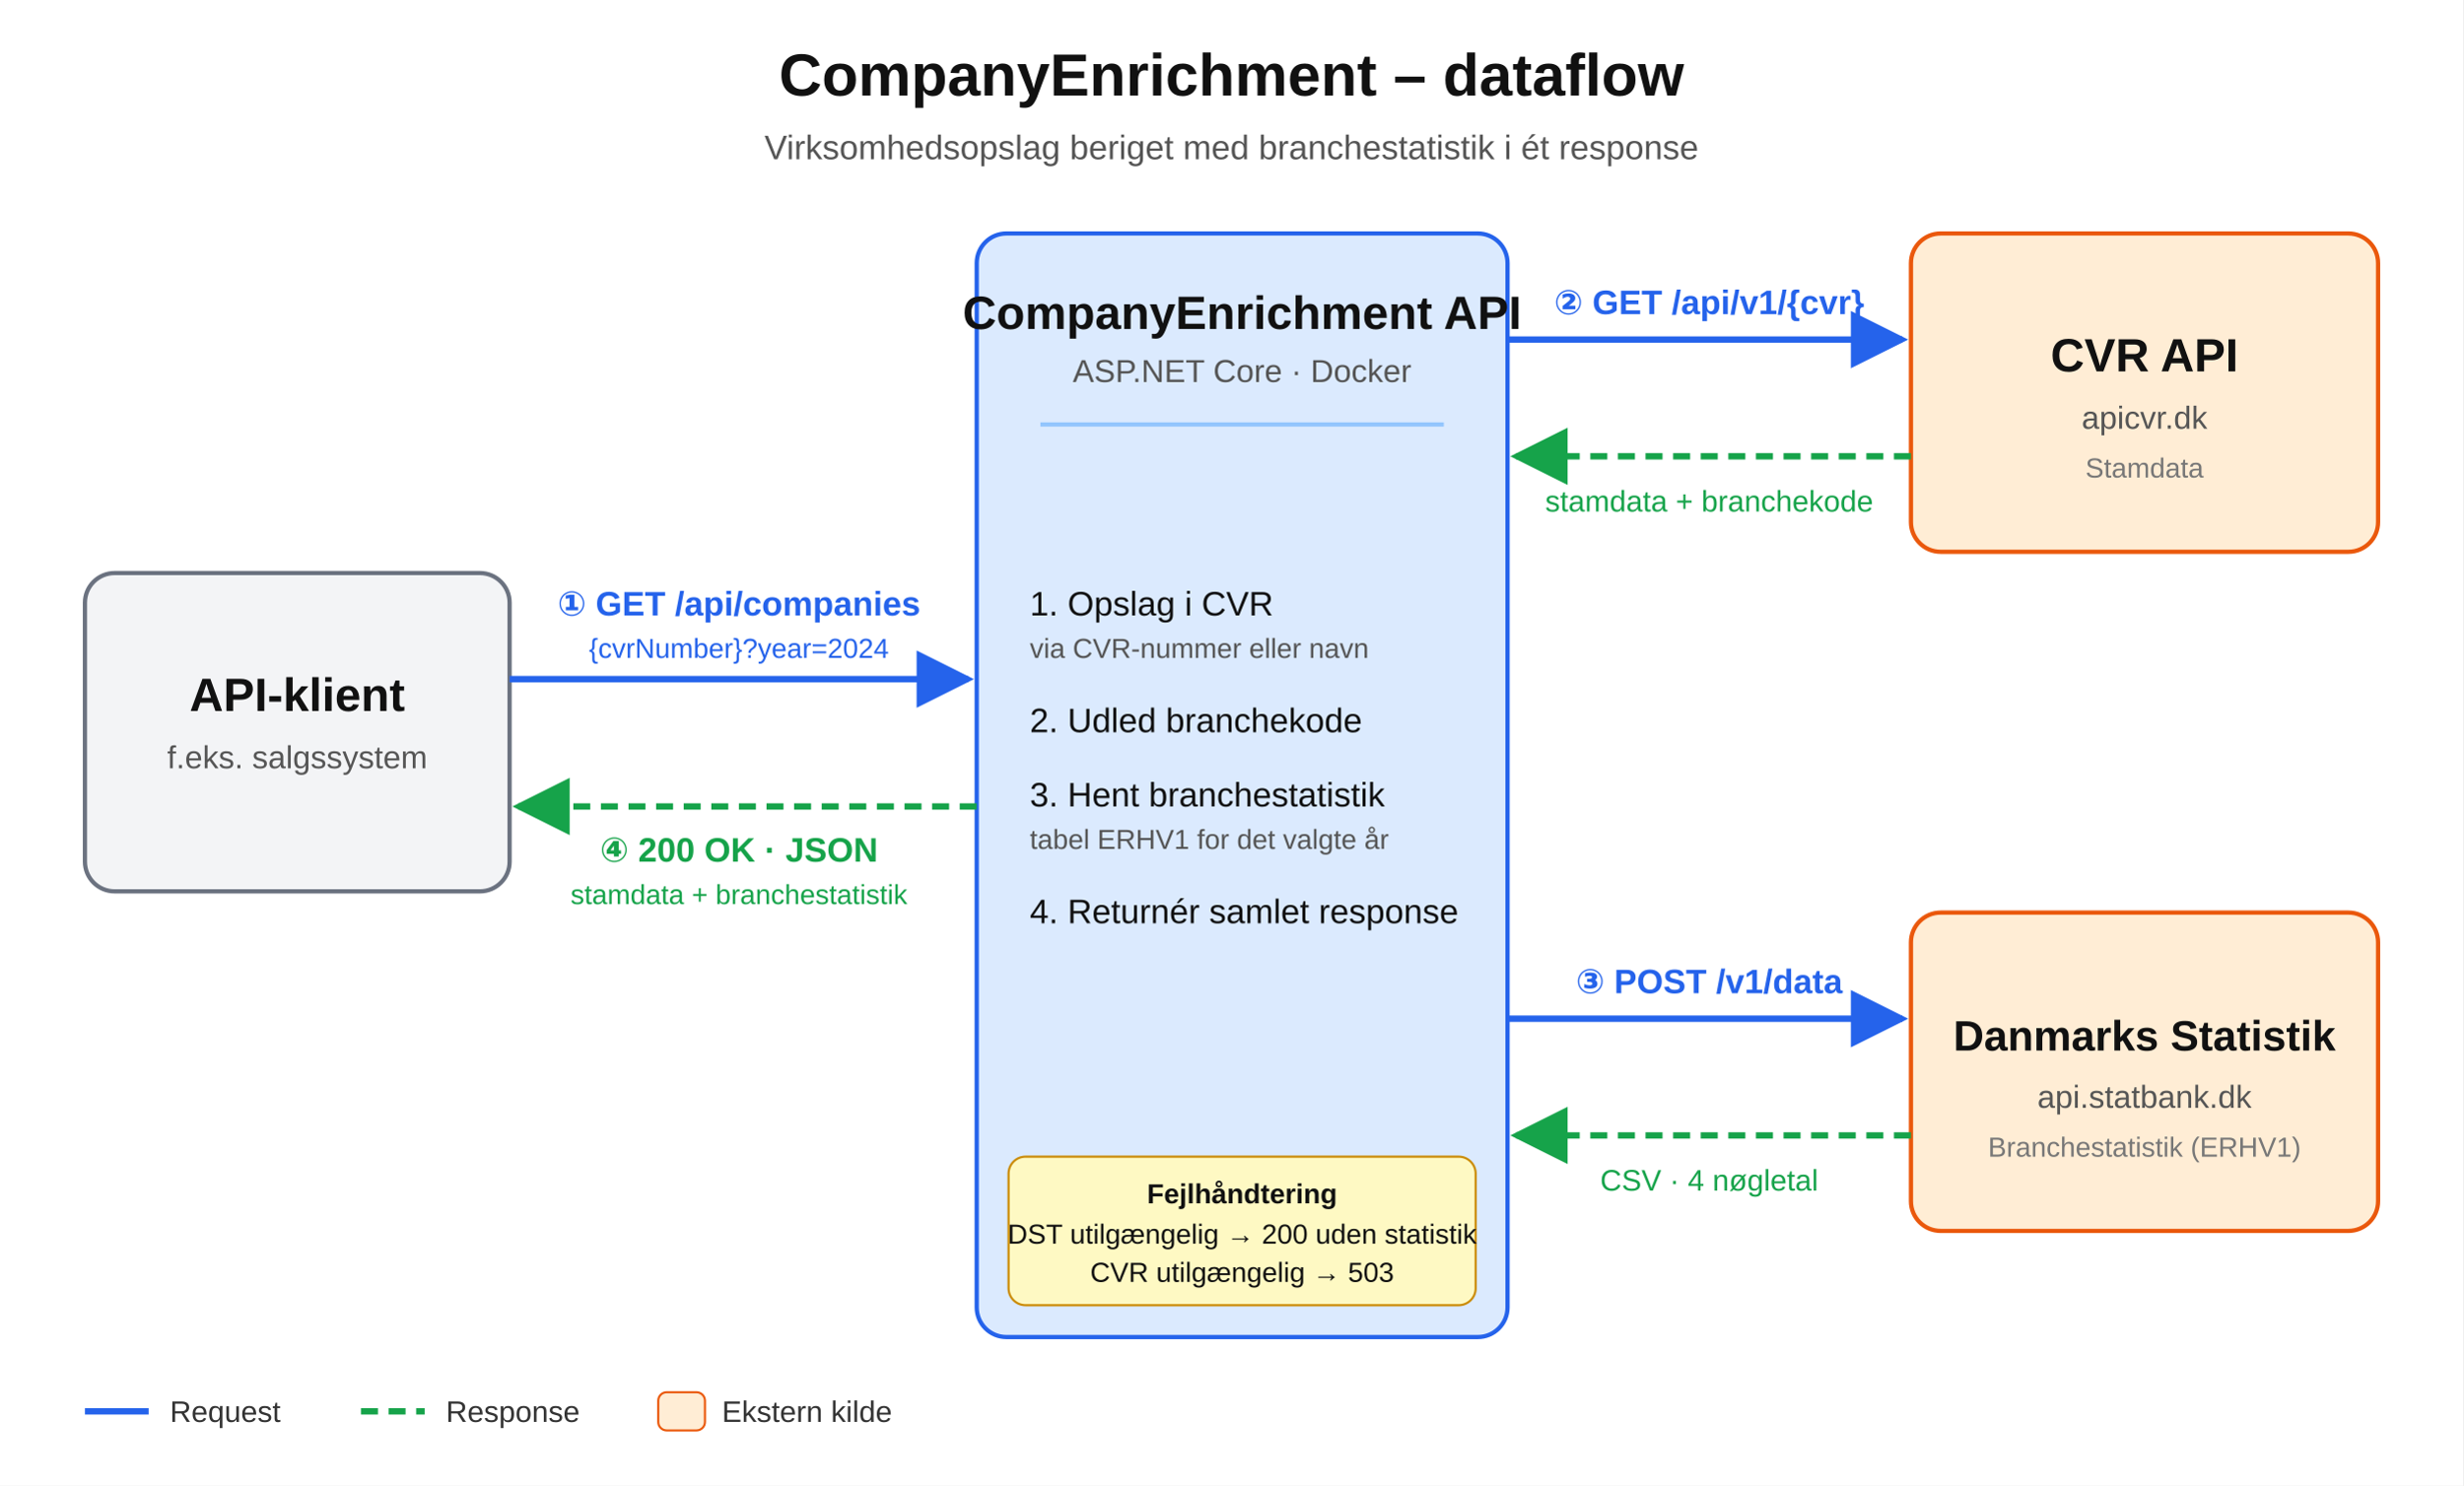
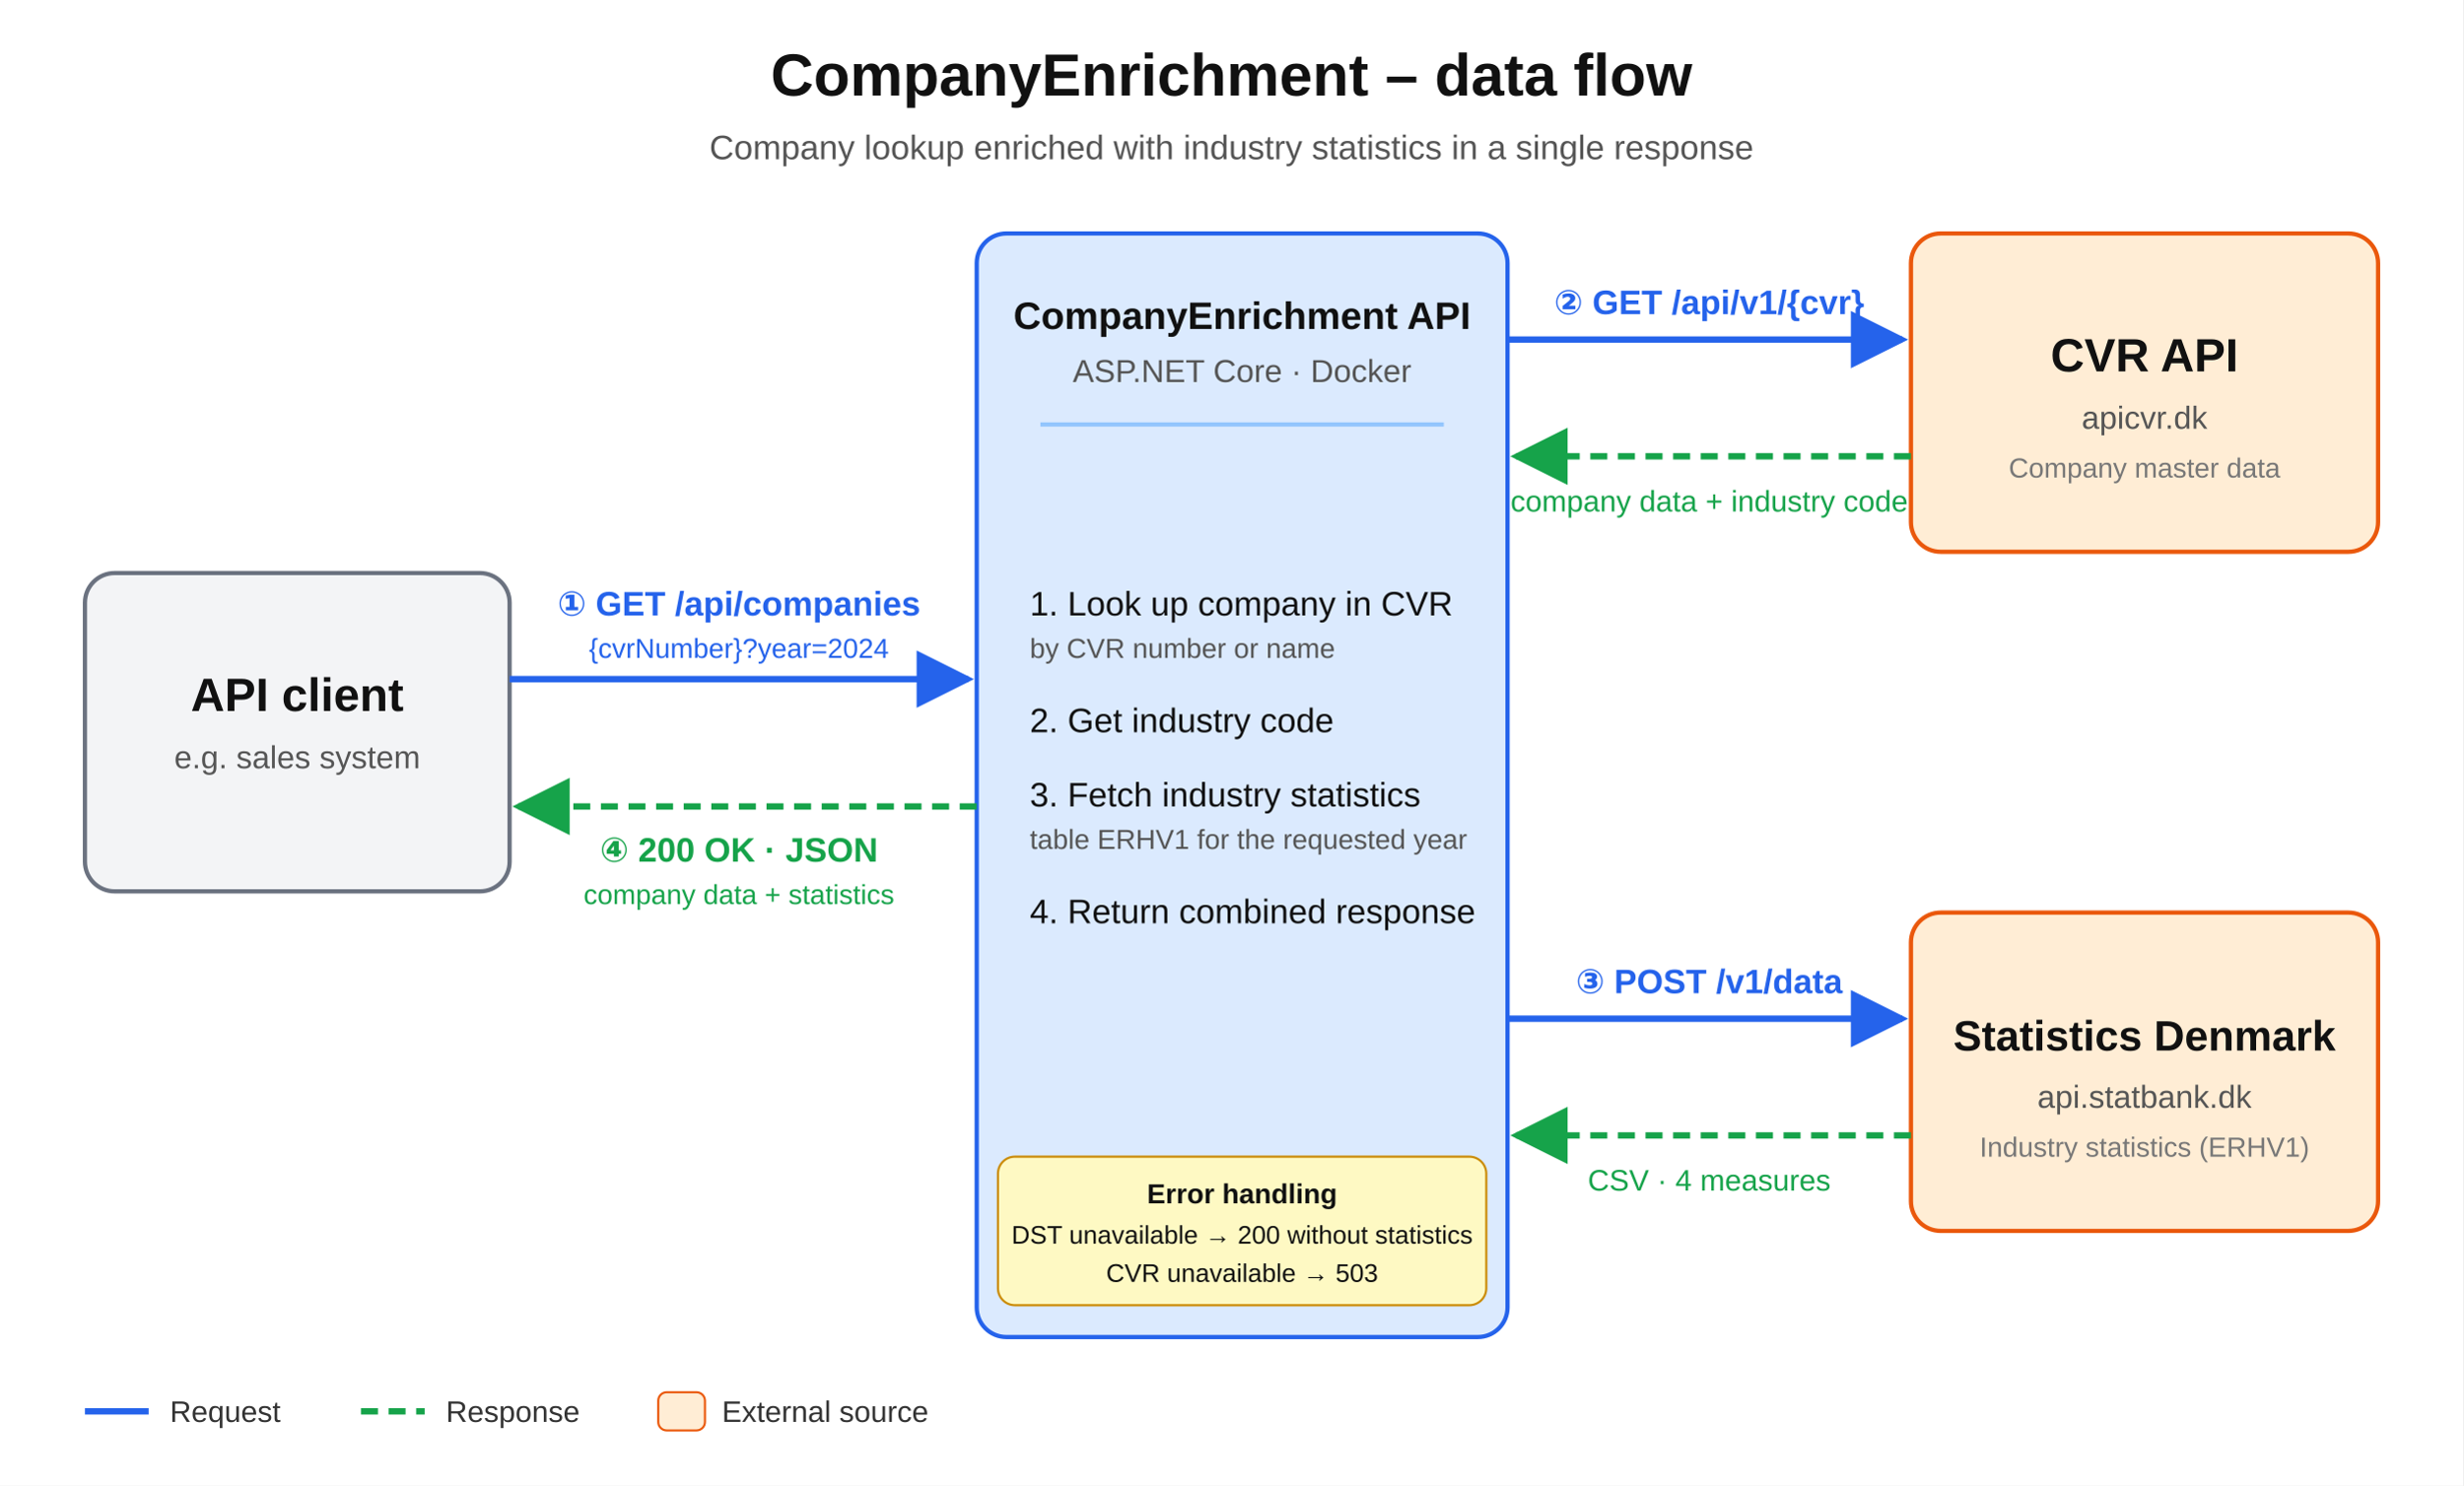
<svg xmlns="http://www.w3.org/2000/svg" width="1160" height="700" viewBox="0 0 1160 700" font-family="Segoe UI, Arial, sans-serif">
  <defs>
    <marker id="blue" viewBox="0 0 10 10" refX="9" refY="5" markerWidth="9" markerHeight="9" orient="auto">
      <path d="M0,0 L10,5 L0,10 z" fill="#2563eb" />
    </marker>
    <marker id="green" viewBox="0 0 10 10" refX="9" refY="5" markerWidth="9" markerHeight="9" orient="auto">
      <path d="M0,0 L10,5 L0,10 z" fill="#16a34a" />
    </marker>
  </defs>
  <rect width="1160" height="700" fill="#ffffff" />
-   <text x="580" y="45" text-anchor="middle" font-size="28" font-weight="bold" fill="#111">CompanyEnrichment – dataflow</text>
-   <text x="580" y="75" text-anchor="middle" font-size="16" fill="#555">Virksomhedsopslag beriget med branchestatistik i ét response</text>
+   <text x="580" y="45" text-anchor="middle" font-size="28" font-weight="bold" fill="#111">CompanyEnrichment – data flow</text>
+   <text x="580" y="75" text-anchor="middle" font-size="16" fill="#555">Company lookup enriched with industry statistics in a single response</text>
  <rect x="40" y="270" width="200" height="150" rx="14" fill="#f3f4f6" stroke="#6b7280" stroke-width="2" />
-   <text x="140" y="335" text-anchor="middle" font-size="22" font-weight="bold" fill="#111">API-klient</text>
-   <text x="140" y="362" text-anchor="middle" font-size="15" fill="#555">f.eks. salgssystem</text>
+   <text x="140" y="335" text-anchor="middle" font-size="22" font-weight="bold" fill="#111">API client</text>
+   <text x="140" y="362" text-anchor="middle" font-size="15" fill="#555">e.g. sales system</text>
  <rect x="460" y="110" width="250" height="520" rx="14" fill="#dbeafe" stroke="#2563eb" stroke-width="2" />
-   <text x="585" y="155" text-anchor="middle" font-size="22" font-weight="bold" fill="#111">CompanyEnrichment API</text>
+   <text x="585" y="155" text-anchor="middle" font-size="18" font-weight="bold" fill="#111">CompanyEnrichment API</text>
  <text x="585" y="180" text-anchor="middle" font-size="15" fill="#555">ASP.NET Core · Docker</text>
  <line x1="490" y1="200" x2="680" y2="200" stroke="#93c5fd" stroke-width="2" />
-   <text x="485" y="290" font-size="16" fill="#111">1. Opslag i CVR</text>
-   <text x="485" y="310" font-size="13" fill="#555">    via CVR-nummer eller navn</text>
-   <text x="485" y="345" font-size="16" fill="#111">2. Udled branchekode</text>
-   <text x="485" y="380" font-size="16" fill="#111">3. Hent branchestatistik</text>
-   <text x="485" y="400" font-size="13" fill="#555">    tabel ERHV1 for det valgte år</text>
-   <text x="485" y="435" font-size="16" fill="#111">4. Returnér samlet response</text>
-   <rect x="475" y="545" width="220" height="70" rx="8" fill="#fef9c3" stroke="#ca8a04" />
-   <text x="585" y="567" text-anchor="middle" font-size="13" font-weight="bold" fill="#111">Fejlhåndtering</text>
-   <text x="585" y="586" text-anchor="middle" font-size="13" fill="#111">DST utilgængelig → 200 uden statistik</text>
-   <text x="585" y="604" text-anchor="middle" font-size="13" fill="#111">CVR utilgængelig → 503</text>
+   <text x="485" y="290" font-size="16" fill="#111">1. Look up company in CVR</text>
+   <text x="485" y="310" font-size="13" fill="#555">    by CVR number or name</text>
+   <text x="485" y="345" font-size="16" fill="#111">2. Get industry code</text>
+   <text x="485" y="380" font-size="16" fill="#111">3. Fetch industry statistics</text>
+   <text x="485" y="400" font-size="13" fill="#555">    table ERHV1 for the requested year</text>
+   <text x="485" y="435" font-size="16" fill="#111">4. Return combined response</text>
+   <rect x="470" y="545" width="230" height="70" rx="8" fill="#fef9c3" stroke="#ca8a04" />
+   <text x="585" y="567" text-anchor="middle" font-size="13" font-weight="bold" fill="#111">Error handling</text>
+   <text x="585" y="586" text-anchor="middle" font-size="12" fill="#111">DST unavailable → 200 without statistics</text>
+   <text x="585" y="604" text-anchor="middle" font-size="12" fill="#111">CVR unavailable → 503</text>
  <rect x="900" y="110" width="220" height="150" rx="14" fill="#ffedd5" stroke="#ea580c" stroke-width="2" />
  <text x="1010" y="175" text-anchor="middle" font-size="22" font-weight="bold" fill="#111">CVR API</text>
  <text x="1010" y="202" text-anchor="middle" font-size="15" fill="#555">apicvr.dk</text>
-   <text x="1010" y="225" text-anchor="middle" font-size="13" fill="#777">Stamdata</text>
+   <text x="1010" y="225" text-anchor="middle" font-size="13" fill="#777">Company master data</text>
  <rect x="900" y="430" width="220" height="150" rx="14" fill="#ffedd5" stroke="#ea580c" stroke-width="2" />
-   <text x="1010" y="495" text-anchor="middle" font-size="20" font-weight="bold" fill="#111">Danmarks Statistik</text>
+   <text x="1010" y="495" text-anchor="middle" font-size="20" font-weight="bold" fill="#111">Statistics Denmark</text>
  <text x="1010" y="522" text-anchor="middle" font-size="15" fill="#555">api.statbank.dk</text>
-   <text x="1010" y="545" text-anchor="middle" font-size="13" fill="#777">Branchestatistik (ERHV1)</text>
+   <text x="1010" y="545" text-anchor="middle" font-size="13" fill="#777">Industry statistics (ERHV1)</text>
  <line x1="240" y1="320" x2="456" y2="320" stroke="#2563eb" stroke-width="3" marker-end="url(#blue)" />
  <text x="348" y="290" text-anchor="middle" font-size="16" font-weight="bold" fill="#2563eb">① GET /api/companies</text>
  <text x="348" y="310" text-anchor="middle" font-size="13" fill="#2563eb">{cvrNumber}?year=2024</text>
  <line x1="460" y1="380" x2="244" y2="380" stroke="#16a34a" stroke-width="3" stroke-dasharray="8 5" marker-end="url(#green)" />
  <text x="348" y="406" text-anchor="middle" font-size="16" font-weight="bold" fill="#16a34a">④ 200 OK · JSON</text>
-   <text x="348" y="426" text-anchor="middle" font-size="13" fill="#16a34a">stamdata + branchestatistik</text>
+   <text x="348" y="426" text-anchor="middle" font-size="13" fill="#16a34a">company data + statistics</text>
  <line x1="710" y1="160" x2="896" y2="160" stroke="#2563eb" stroke-width="3" marker-end="url(#blue)" />
  <text x="805" y="148" text-anchor="middle" font-size="16" font-weight="bold" fill="#2563eb">② GET /api/v1/{cvr}</text>
  <line x1="900" y1="215" x2="714" y2="215" stroke="#16a34a" stroke-width="3" stroke-dasharray="8 5" marker-end="url(#green)" />
-   <text x="805" y="241" text-anchor="middle" font-size="14" fill="#16a34a">stamdata + branchekode</text>
+   <text x="805" y="241" text-anchor="middle" font-size="14" fill="#16a34a">company data + industry code</text>
  <line x1="710" y1="480" x2="896" y2="480" stroke="#2563eb" stroke-width="3" marker-end="url(#blue)" />
  <text x="805" y="468" text-anchor="middle" font-size="16" font-weight="bold" fill="#2563eb">③ POST /v1/data</text>
  <line x1="900" y1="535" x2="714" y2="535" stroke="#16a34a" stroke-width="3" stroke-dasharray="8 5" marker-end="url(#green)" />
-   <text x="805" y="561" text-anchor="middle" font-size="14" fill="#16a34a">CSV · 4 nøgletal</text>
+   <text x="805" y="561" text-anchor="middle" font-size="14" fill="#16a34a">CSV · 4 measures</text>
  <line x1="40" y1="665" x2="70" y2="665" stroke="#2563eb" stroke-width="3" />
  <text x="80" y="670" font-size="14" fill="#333">Request</text>
  <line x1="170" y1="665" x2="200" y2="665" stroke="#16a34a" stroke-width="3" stroke-dasharray="8 5" />
  <text x="210" y="670" font-size="14" fill="#333">Response</text>
  <rect x="310" y="656" width="22" height="18" rx="4" fill="#ffedd5" stroke="#ea580c" />
-   <text x="340" y="670" font-size="14" fill="#333">Ekstern kilde</text>
+   <text x="340" y="670" font-size="14" fill="#333">External source</text>
</svg>
